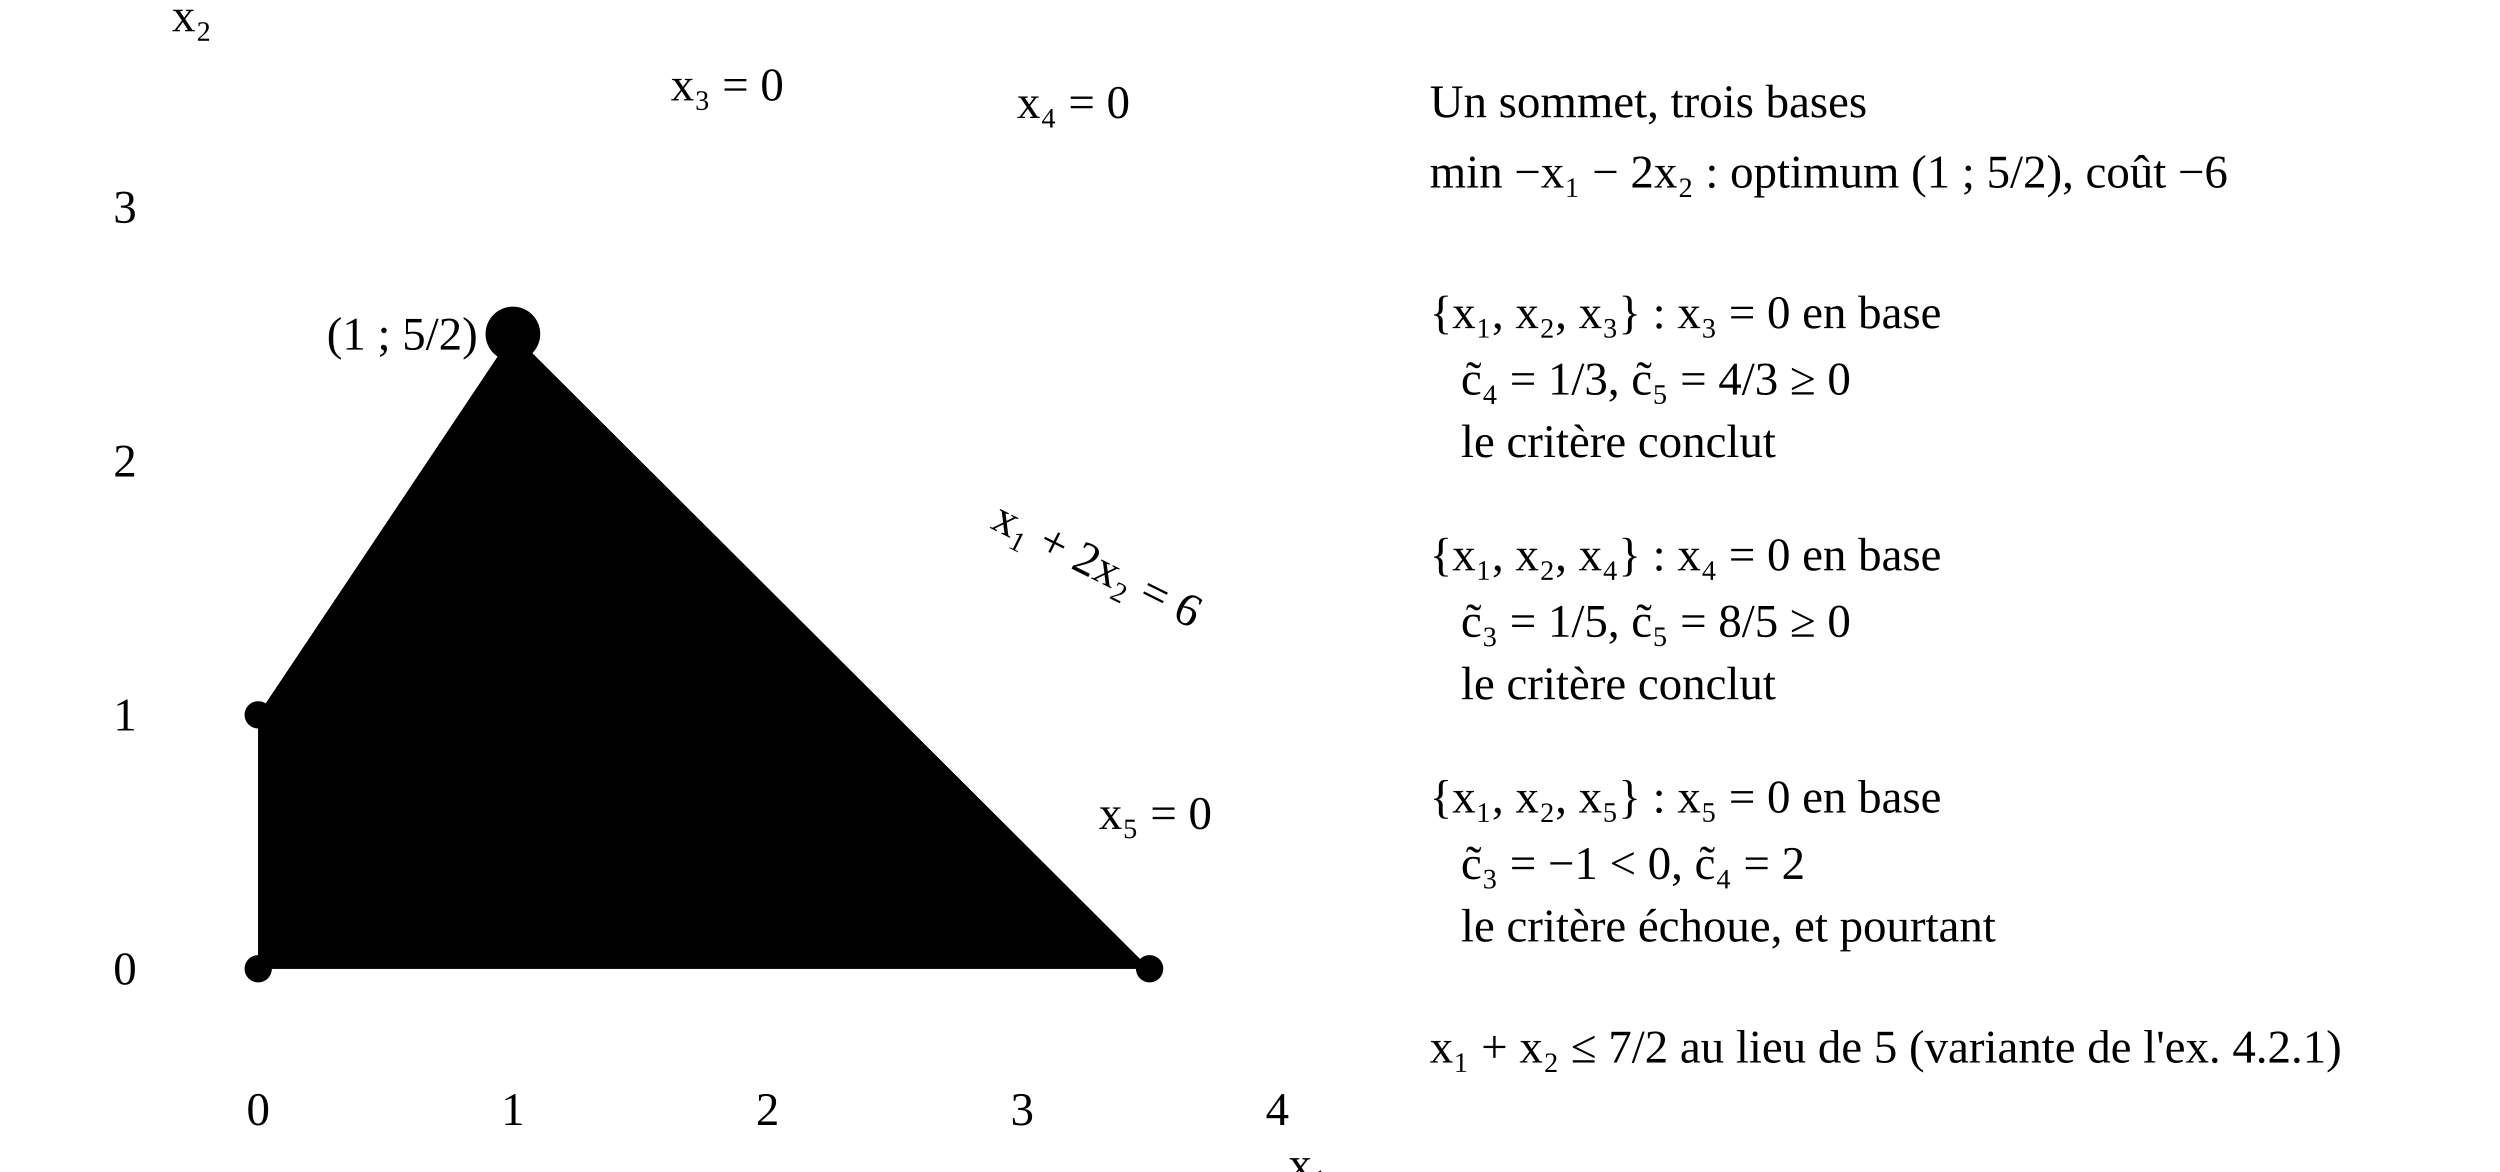
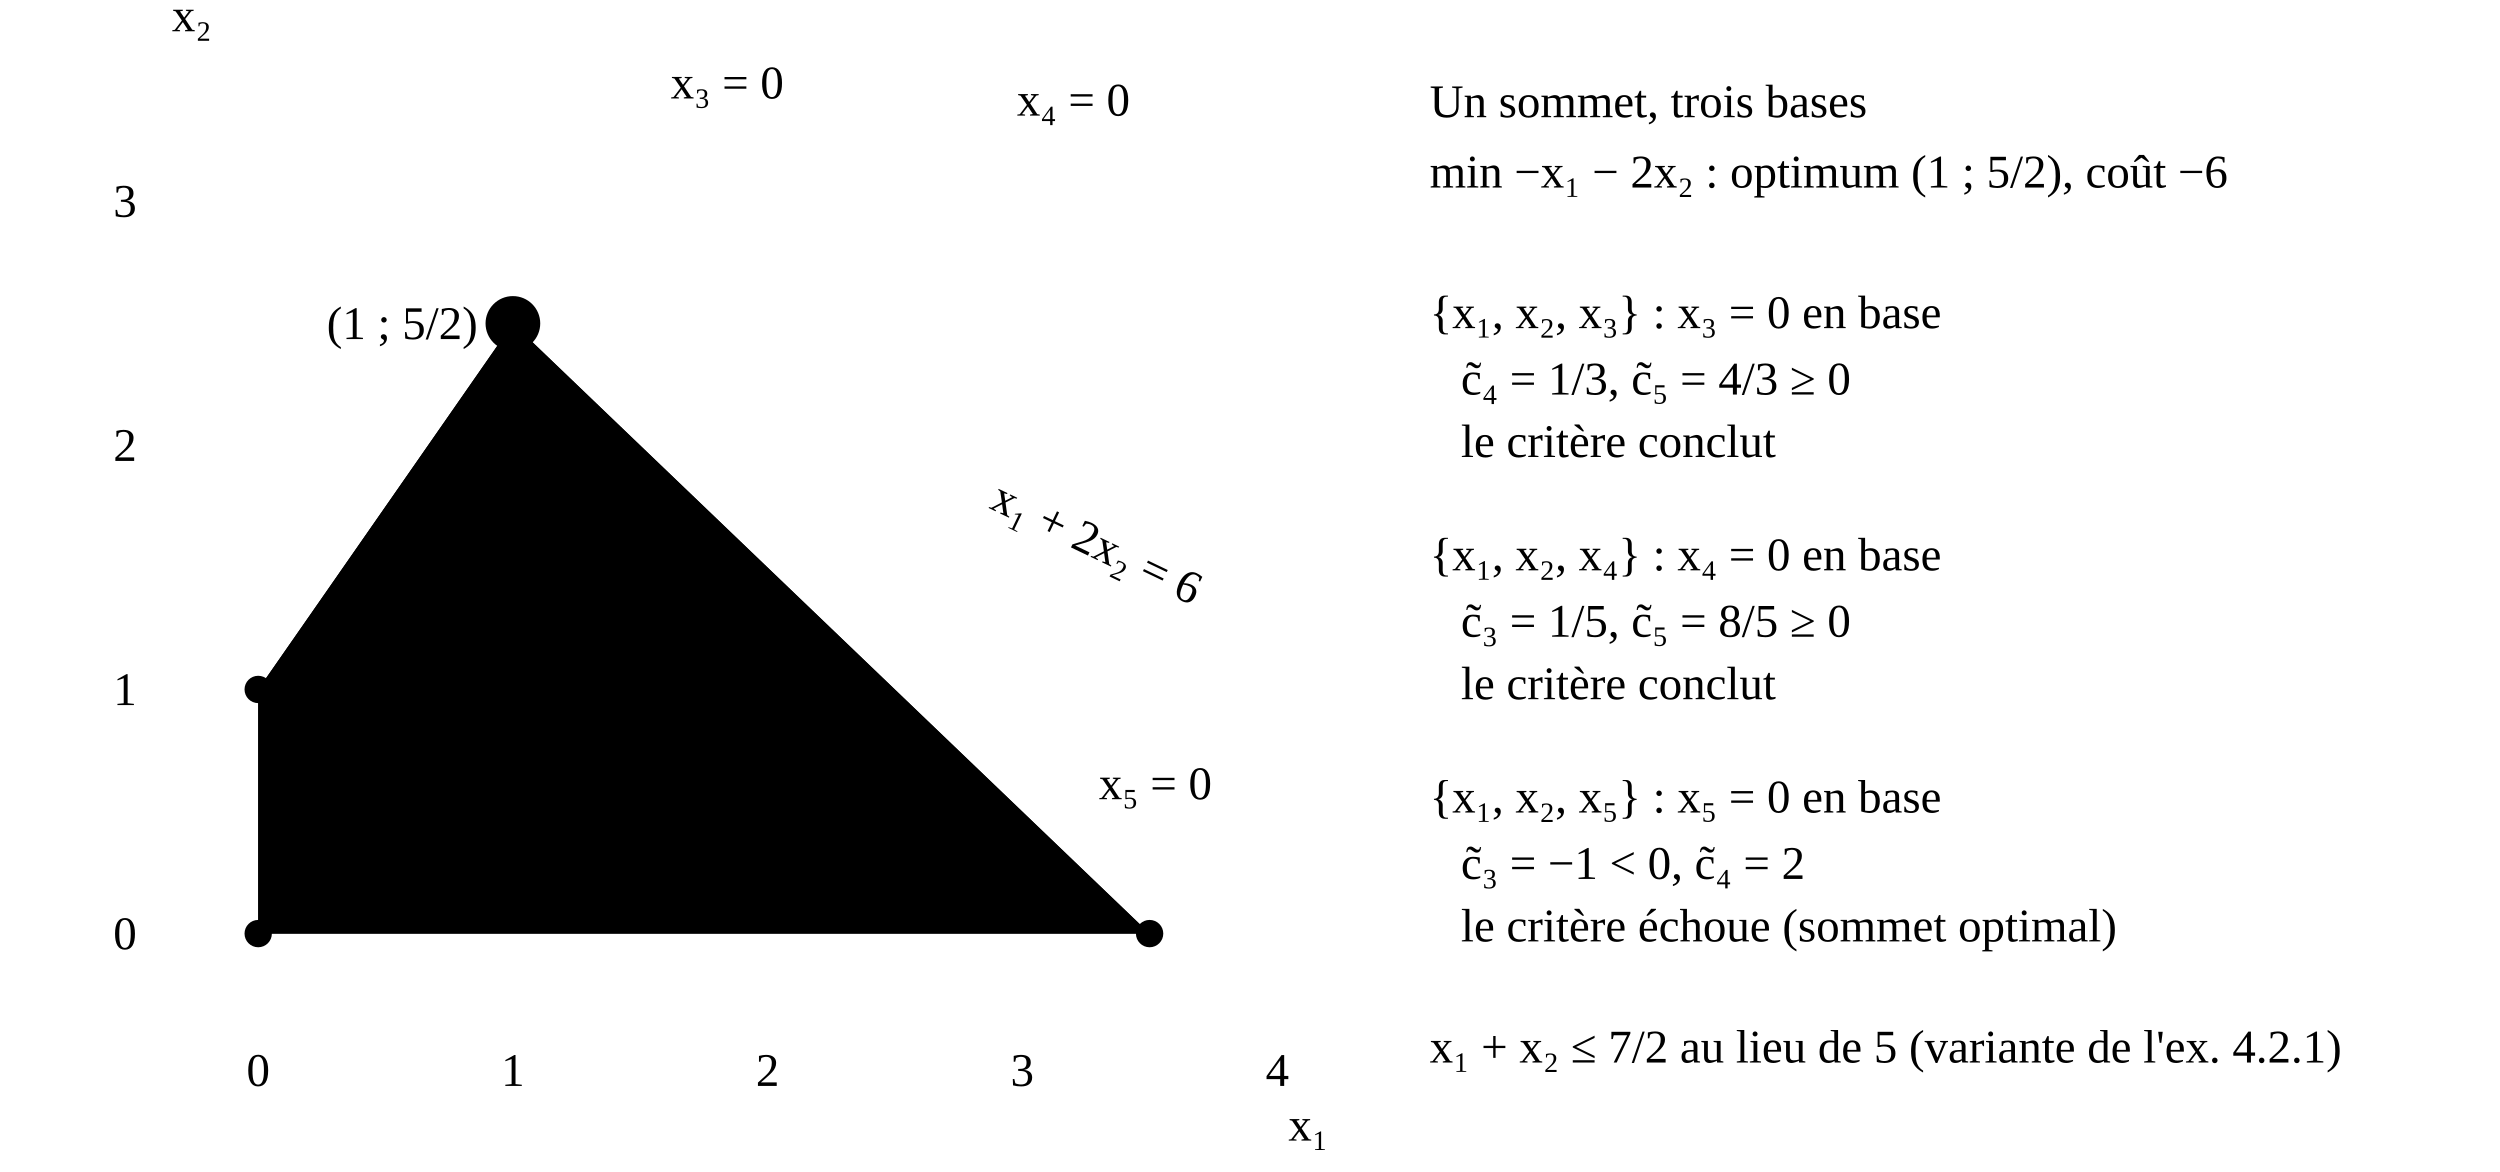
<svg xmlns="http://www.w3.org/2000/svg" viewBox="0 0 640 300" role="img" aria-label="Un sommet dégénéré : trois droites passent par (1 ; 5/2), trois bases le décrivent">
-   <text x="66.1" y="288.0" class="tx-s" text-anchor="middle">0</text>
-   <text x="131.3" y="288.0" class="tx-s" text-anchor="middle">1</text>
-   <text x="196.5" y="288.0" class="tx-s" text-anchor="middle">2</text>
-   <text x="261.7" y="288.0" class="tx-s" text-anchor="middle">3</text>
-   <text x="327.0" y="288.0" class="tx-s" text-anchor="middle">4</text>
-   <text x="35.0" y="252.0" class="tx-s" text-anchor="end">0</text>
-   <text x="35.0" y="187.0" class="tx-s" text-anchor="end">1</text>
-   <text x="35.0" y="122.0" class="tx-s" text-anchor="end">2</text>
-   <text x="35.0" y="57.0" class="tx-s" text-anchor="end">3</text>
-   <line x1="40.0" y1="248.0" x2="340.0" y2="248.0" class="ax" />
-   <line x1="66.1" y1="274.0" x2="66.1" y2="14.0" class="ax" />
-   <text x="340.0" y="302.0" class="tx-s" text-anchor="end">x₁</text>
+   <text x="66.1" y="278.0" class="tx-s" text-anchor="middle">0</text>
+   <text x="131.3" y="278.0" class="tx-s" text-anchor="middle">1</text>
+   <text x="196.5" y="278.0" class="tx-s" text-anchor="middle">2</text>
+   <text x="261.7" y="278.0" class="tx-s" text-anchor="middle">3</text>
+   <text x="327.0" y="278.0" class="tx-s" text-anchor="middle">4</text>
+   <text x="35.0" y="243.0" class="tx-s" text-anchor="end">0</text>
+   <text x="35.0" y="180.5" class="tx-s" text-anchor="end">1</text>
+   <text x="35.0" y="118.0" class="tx-s" text-anchor="end">2</text>
+   <text x="35.0" y="55.5" class="tx-s" text-anchor="end">3</text>
+   <line x1="40.0" y1="239.0" x2="340.0" y2="239.0" class="ax" />
+   <line x1="66.1" y1="264.0" x2="66.1" y2="14.0" class="ax" />
+   <text x="340.0" y="292.0" class="tx-s" text-anchor="end">x₁</text>
  <text x="44.0" y="8.0" class="tx-s" text-anchor="start">x₂</text>
-   <path d="M294.3 248.0L131.3 85.5L66.1 183.0L66.1 248.0Z" class="a1" />
-   <path d="M294.3 248.0L131.3 85.5L66.1 183.0L66.1 248.0Z" class="ln c1 thin" />
-   <line x1="40.0" y1="222.0" x2="179.1" y2="14.0" class="ln cm hair" />
-   <line x1="40.0" y1="131.0" x2="274.8" y2="14.0" class="ln cm hair" />
-   <line x1="320.4" y1="274.0" x2="59.6" y2="14.0" class="ln cm hair" />
-   <text x="171.7" y="25.7" class="tx-s" text-anchor="start">x₃ = 0</text>
-   <text x="274.8" y="30.2" class="tx-s" text-anchor="middle">x₄ = 0</text>
-   <text x="281.3" y="212.2" class="tx-s" text-anchor="start">x₅ = 0</text>
-   <circle cx="66.1" cy="248.0" r="3.5" class="fm" />
-   <circle cx="66.1" cy="183.0" r="3.5" class="fm" />
-   <circle cx="294.3" cy="248.0" r="3.5" class="fm" />
-   <circle cx="131.3" cy="85.5" r="7" class="f3" />
-   <text x="122.3" y="89.5" class="tx-b t3" text-anchor="end">(1 ; 5/2)</text>
-   <line x1="40.0" y1="40.0" x2="340.0" y2="189.5" class="ln c2 hair dash" />
-   <text x="279.2" y="148.0" class="tx-s t2" text-anchor="middle" transform="rotate(26.5 279.2 148.0)">x₁ + 2x₂ = 6</text>
+   <path d="M294.3 239.0L131.3 82.8L66.1 176.5L66.1 239.0Z" class="a1" />
+   <path d="M294.3 239.0L131.3 82.8L66.1 176.5L66.1 239.0Z" class="ln c1 thin" />
+   <line x1="40.0" y1="214.0" x2="179.1" y2="14.0" class="ln cm hair" />
+   <line x1="40.0" y1="126.5" x2="274.8" y2="14.0" class="ln cm hair" />
+   <line x1="320.4" y1="264.0" x2="59.6" y2="14.0" class="ln cm hair" />
+   <text x="171.7" y="25.2" class="tx-s" text-anchor="start">x₃ = 0</text>
+   <text x="274.8" y="29.6" class="tx-s" text-anchor="middle">x₄ = 0</text>
+   <text x="281.3" y="204.6" class="tx-s" text-anchor="start">x₅ = 0</text>
+   <circle cx="66.1" cy="239.0" r="3.5" class="fm" />
+   <circle cx="66.1" cy="176.5" r="3.5" class="fm" />
+   <circle cx="294.3" cy="239.0" r="3.5" class="fm" />
+   <circle cx="131.3" cy="82.8" r="7" class="f3" />
+   <text x="122.3" y="86.8" class="tx-b t3" text-anchor="end">(1 ; 5/2)</text>
+   <line x1="40.0" y1="39.0" x2="340.0" y2="182.8" class="ln c2 hair dash" />
+   <text x="279.1" y="142.5" class="tx-s t2" text-anchor="middle" transform="rotate(25.6 279.1 142.5)">x₁ + 2x₂ = 6</text>
  <text x="366.0" y="30.0" class="tx-b" text-anchor="start">Un sommet, trois bases</text>
  <text x="366.0" y="48.0" class="tx-s" text-anchor="start">min −x₁ − 2x₂ : optimum (1 ; 5/2), coût −6</text>
  <text x="366.0" y="84.0" class="tx" text-anchor="start">{x₁, x₂, x₃} : x₃ = 0 en base</text>
  <text x="374.0" y="101.0" class="tx-s t3" text-anchor="start">c̃₄ = 1/3, c̃₅ = 4/3 ≥ 0</text>
  <text x="374.0" y="117.0" class="tx-s" text-anchor="start">le critère conclut</text>
  <text x="366.0" y="146.0" class="tx" text-anchor="start">{x₁, x₂, x₄} : x₄ = 0 en base</text>
  <text x="374.0" y="163.0" class="tx-s t3" text-anchor="start">c̃₃ = 1/5, c̃₅ = 8/5 ≥ 0</text>
  <text x="374.0" y="179.0" class="tx-s" text-anchor="start">le critère conclut</text>
  <text x="366.0" y="208.0" class="tx" text-anchor="start">{x₁, x₂, x₅} : x₅ = 0 en base</text>
  <text x="374.0" y="225.0" class="tx-s t6" text-anchor="start">c̃₃ = −1 &lt; 0,  c̃₄ = 2</text>
-   <text x="374.0" y="241.0" class="tx-s" text-anchor="start">le critère échoue, et pourtant</text>
+   <text x="374.0" y="241.0" class="tx-s" text-anchor="start">le critère échoue (sommet optimal)</text>
  <text x="366.0" y="272.0" class="tx-s" text-anchor="start">x₁ + x₂ ≤ 7/2 au lieu de 5 (variante de l'ex. 4.2.1)</text>
</svg>
